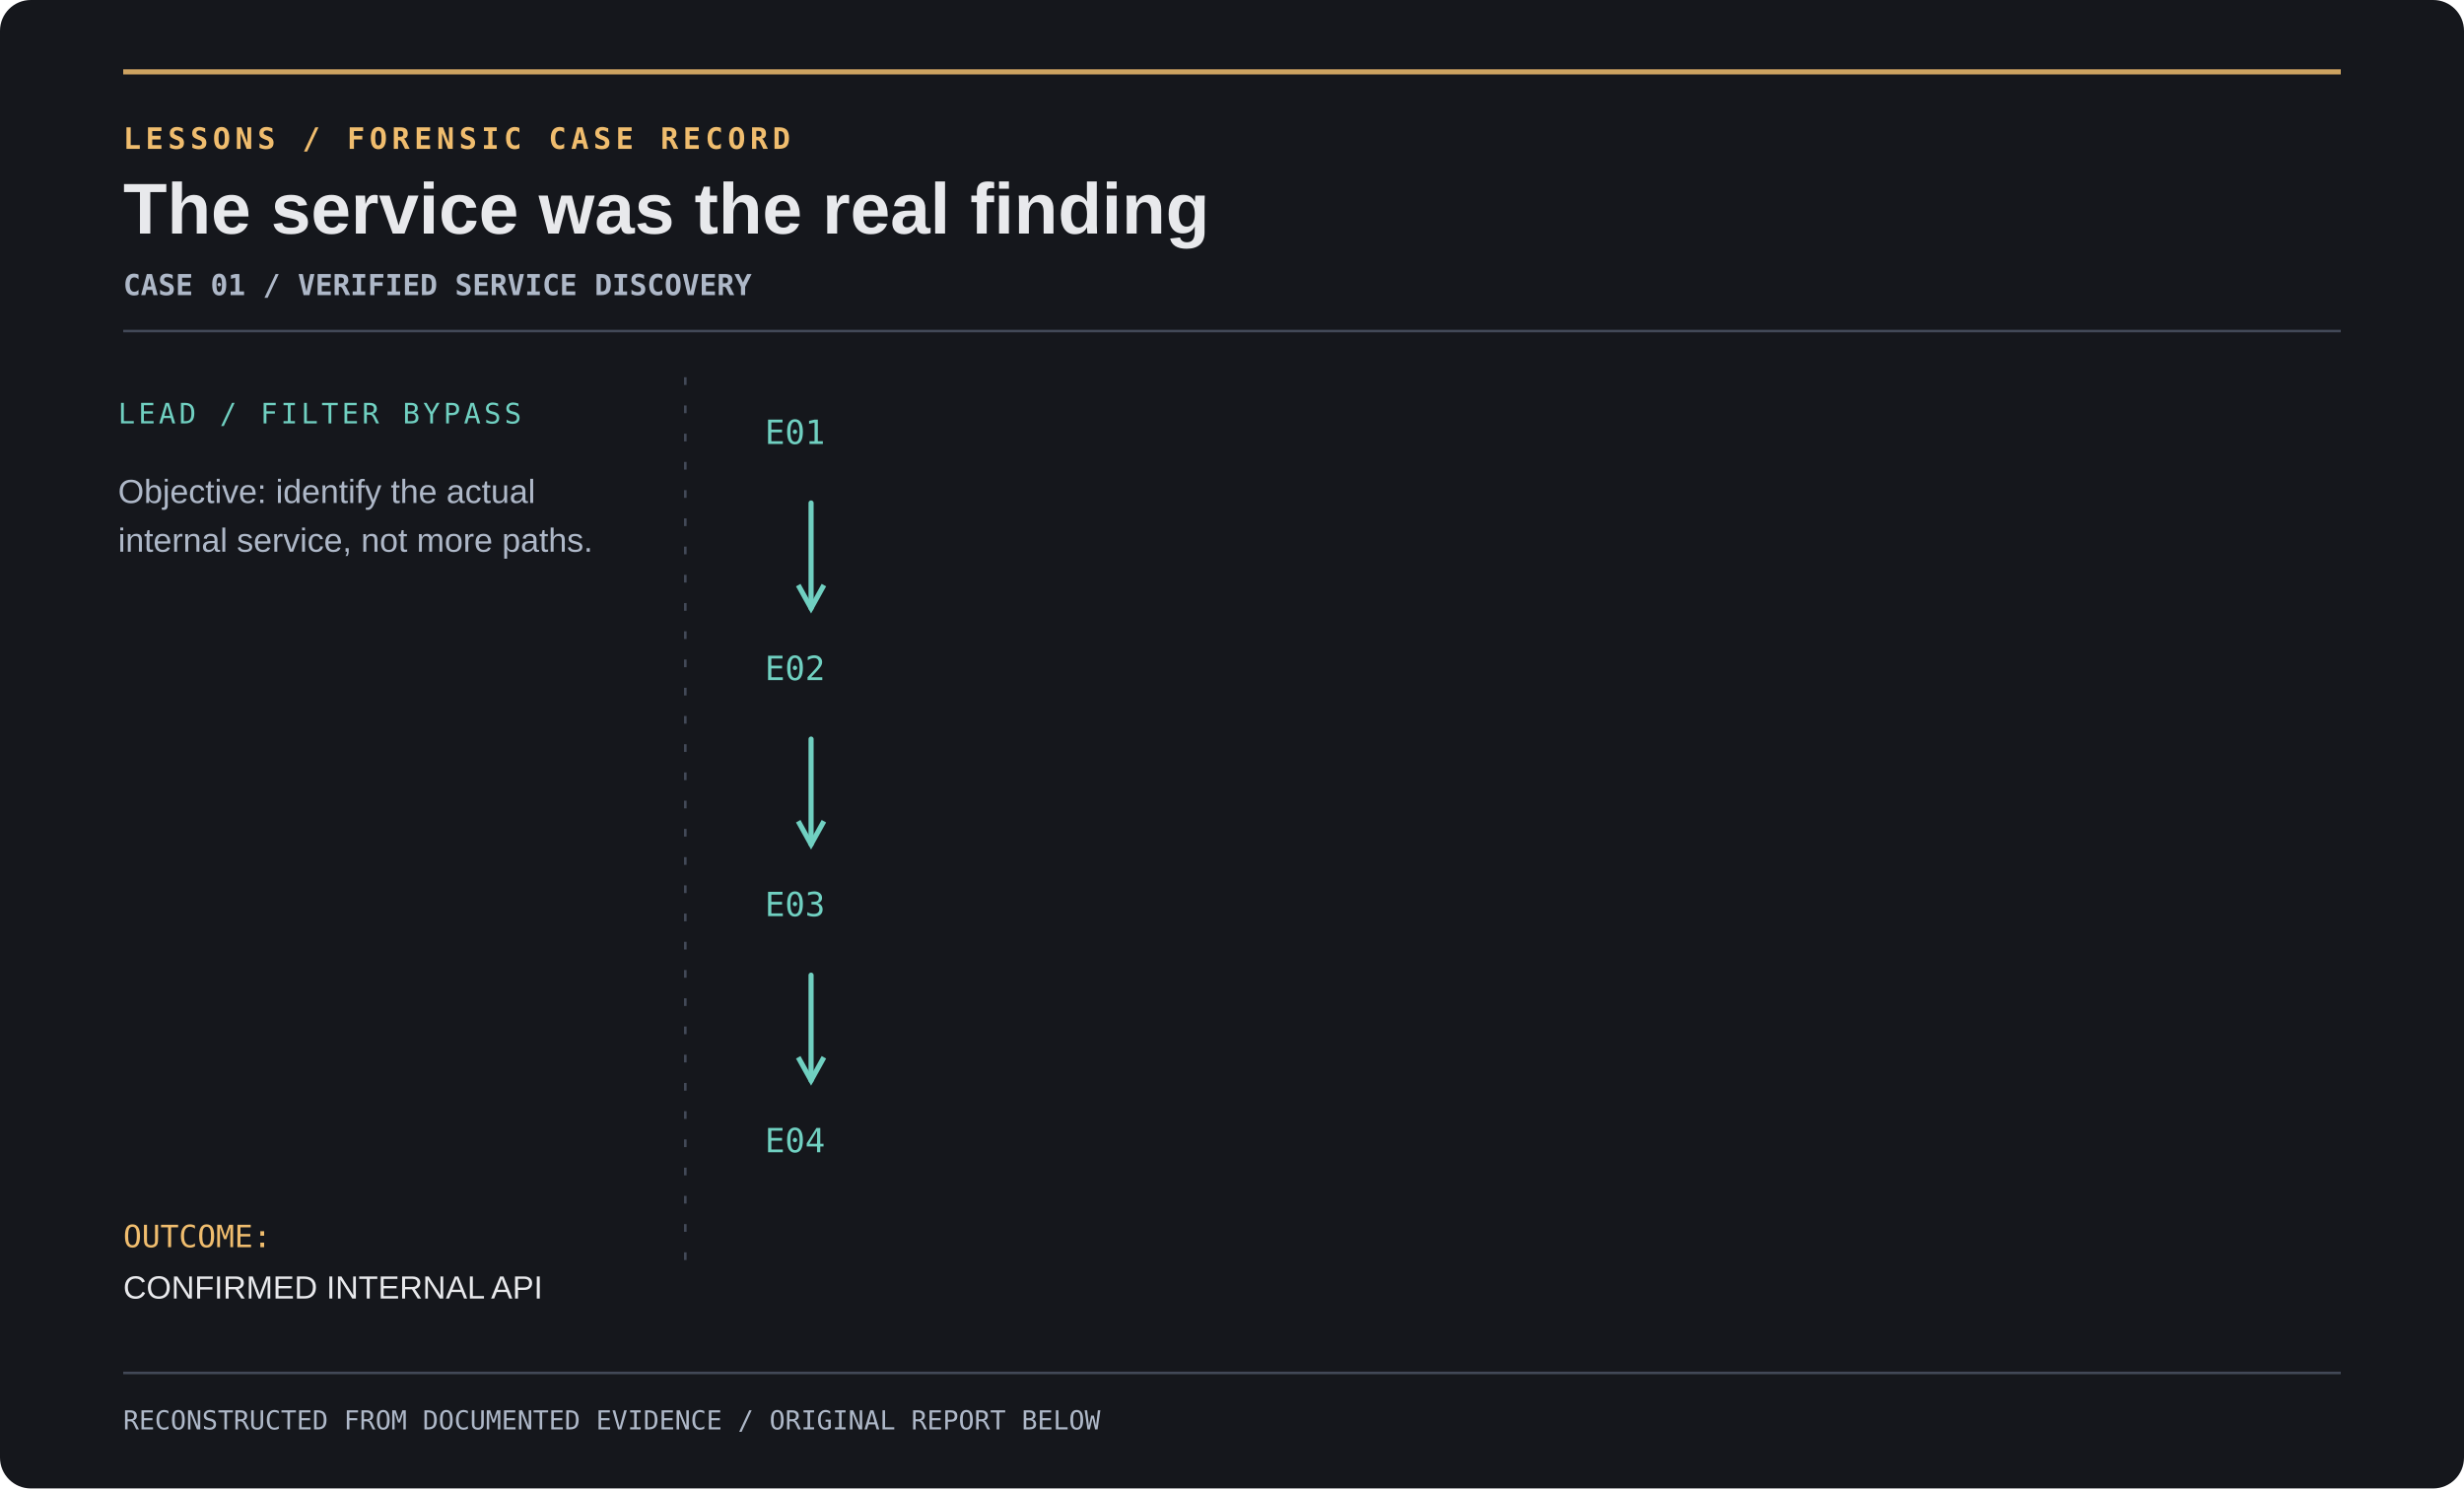
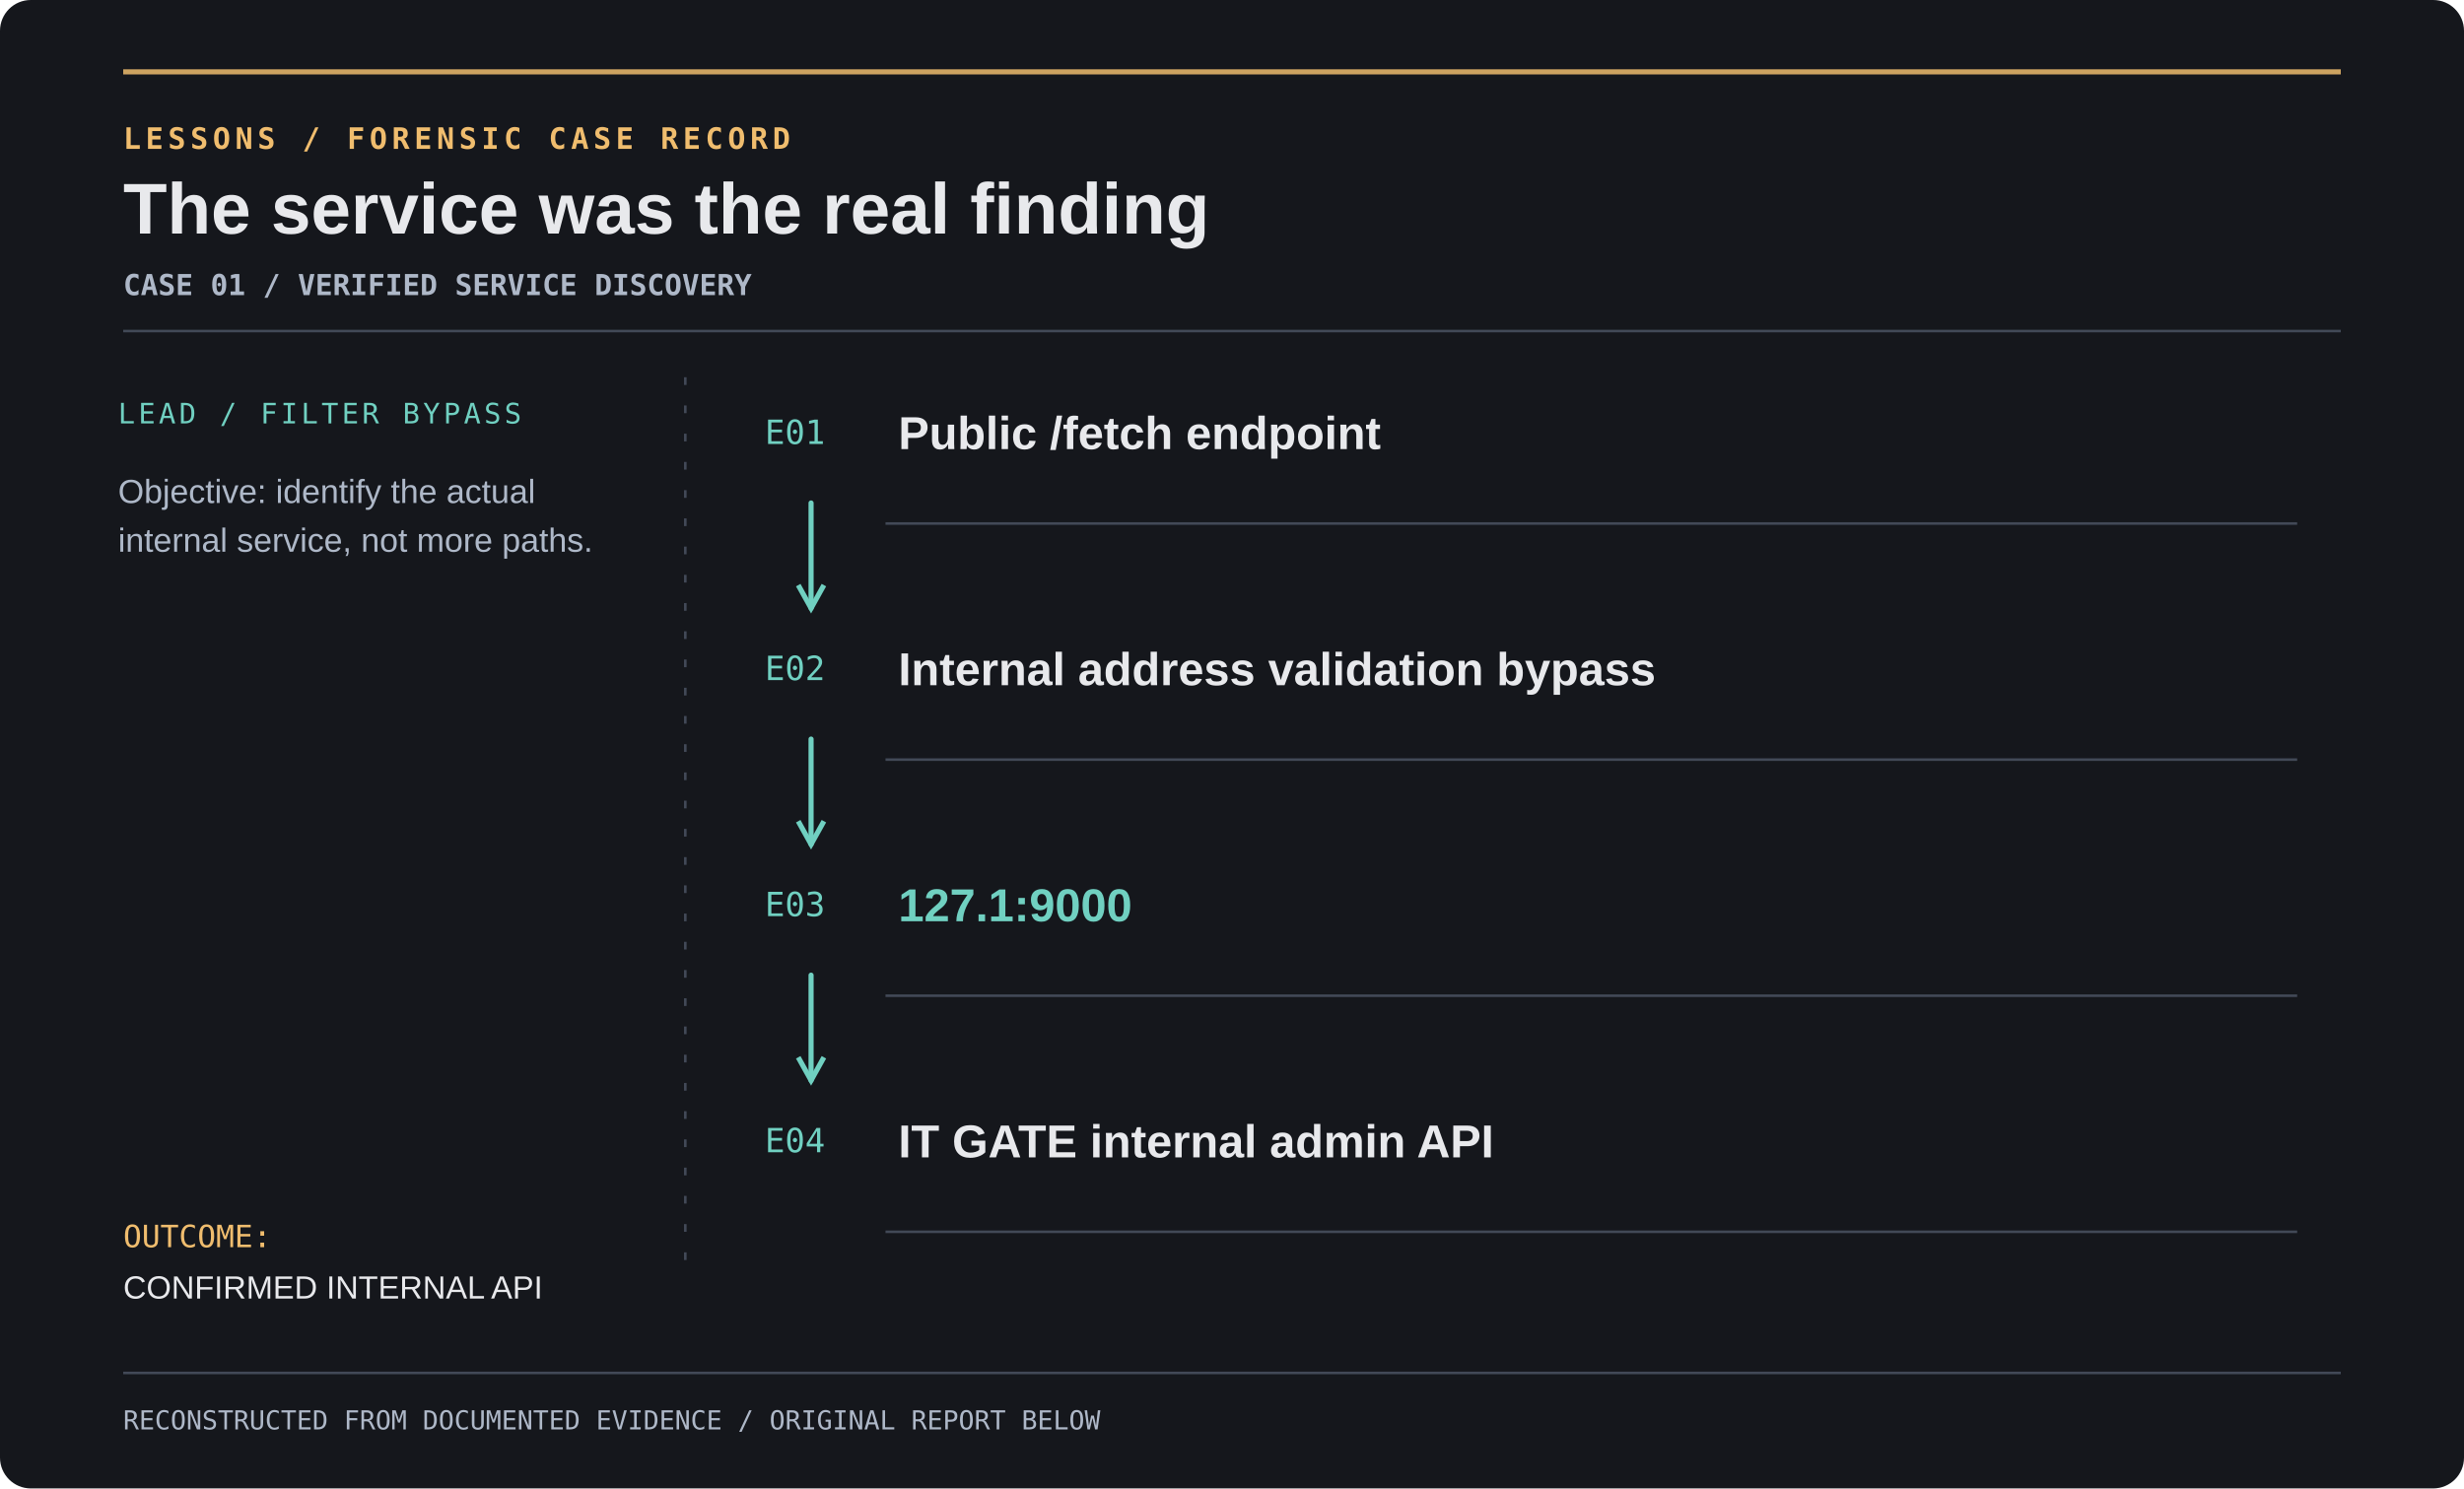
<svg xmlns="http://www.w3.org/2000/svg" width="960" height="580" viewBox="0 0 960 580" data-incident-type="service-evidence" role="img" aria-labelledby="incident-title incident-desc">
  <rect width="960" height="580" rx="12" fill="#15171c" />
  <path d="M48 28H912" stroke="#f0bd6e" stroke-width="2" opacity=".84" />
  <text x="48" y="58" fill="#f0bd6e" font-family="Consolas,monospace" font-size="11.5" font-weight="700" letter-spacing="1.8">LESSONS / FORENSIC CASE RECORD</text>
  <text x="48" y="91" font-family="Arial,Helvetica,sans-serif" font-size="28" font-weight="800" text-anchor="start" fill="#e8e9ec">
    <tspan x="48" dy="0">The service was the real finding</tspan>
  </text>
  <text x="48" y="115" font-family="Consolas,monospace" font-size="11.3" font-weight="700" text-anchor="start" fill="#aeb8c8">
    <tspan x="48" dy="0">CASE 01 / VERIFIED SERVICE DISCOVERY</tspan>
  </text>
  <path d="M48 129H912" stroke="#424957" stroke-width="1" />
  <text x="46" y="165" fill="#70d0c1" font-size="11" letter-spacing="1.3" font-family="Consolas,monospace">LEAD / FILTER BYPASS</text>
  <text x="46" y="196" fill="#aeb8c8" font-size="13" font-family="Arial,Helvetica,sans-serif">Objective: identify the actual</text>
  <text x="46" y="215" fill="#aeb8c8" font-size="13" font-family="Arial,Helvetica,sans-serif">internal service, not more paths.</text>
  <path d="M267 147V499" stroke="#424957" stroke-dasharray="3 8" />
  <g id="lesson-stage-01" aria-label="Public /fetch endpoint">
    <text x="298" y="173" fill="#70d0c1" font-family="Consolas,monospace" font-size="13">E01</text>
+     <text x="350" y="175" font-family="Arial,Helvetica,sans-serif" font-size="18" font-weight="650" fill="#e8e9ec">
+       <tspan x="350" dy="0">Public /fetch endpoint</tspan>
+     </text>
+     <path d="M345 204H895" stroke="#424957" stroke-width="1" />
  </g>
  <path d="M316 196V237" fill="none" stroke="#70d0c1" stroke-width="2" stroke-linecap="round" stroke-linejoin="round" />
  <path d="M311 228L316 237L321 228" fill="none" stroke="#70d0c1" stroke-width="2" />
  <g id="lesson-stage-02" aria-label="Internal address validation bypass">
    <text x="298" y="265" fill="#70d0c1" font-family="Consolas,monospace" font-size="13">E02</text>
+     <text x="350" y="267" font-family="Arial,Helvetica,sans-serif" font-size="18" font-weight="650" fill="#e8e9ec">
+       <tspan x="350" dy="0">Internal address validation bypass</tspan>
+     </text>
+     <path d="M345 296H895" stroke="#424957" stroke-width="1" />
  </g>
  <path d="M316 288V329" fill="none" stroke="#70d0c1" stroke-width="2" stroke-linecap="round" stroke-linejoin="round" />
  <path d="M311 320L316 329L321 320" fill="none" stroke="#70d0c1" stroke-width="2" />
  <g id="lesson-stage-03" aria-label="127.1:9000">
    <text x="298" y="357" fill="#70d0c1" font-family="Consolas,monospace" font-size="13">E03</text>
+     <text x="350" y="359" font-family="Arial,Helvetica,sans-serif" font-size="18" font-weight="650" fill="#70d0c1">
+       <tspan x="350" dy="0">127.1:9000</tspan>
+     </text>
+     <path d="M345 388H895" stroke="#424957" stroke-width="1" />
  </g>
  <path d="M316 380V421" fill="none" stroke="#70d0c1" stroke-width="2" stroke-linecap="round" stroke-linejoin="round" />
  <path d="M311 412L316 421L321 412" fill="none" stroke="#70d0c1" stroke-width="2" />
  <g id="lesson-stage-04" aria-label="IT GATE internal admin API">
    <text x="298" y="449" fill="#70d0c1" font-family="Consolas,monospace" font-size="13">E04</text>
+     <text x="350" y="451" font-family="Arial,Helvetica,sans-serif" font-size="18" font-weight="650" fill="#e8e9ec">
+       <tspan x="350" dy="0">IT GATE internal admin API</tspan>
+     </text>
+     <path d="M345 480H895" stroke="#424957" stroke-width="1" />
  </g>
  <text x="48" y="486" fill="#f0bd6e" font-family="Consolas,monospace" font-size="12">OUTCOME:</text>
  <text x="48" y="506" fill="#e8e9ec" font-family="Arial,Helvetica,sans-serif" font-size="12.5">CONFIRMED INTERNAL API</text>
  <path d="M48 535H912" stroke="#424957" stroke-width="1" />
  <text x="48" y="557" font-family="Consolas,monospace" font-size="10.2" font-weight="500" text-anchor="start" fill="#aeb8c8">
    <tspan x="48" dy="0">RECONSTRUCTED FROM DOCUMENTED EVIDENCE  /  ORIGINAL REPORT BELOW</tspan>
  </text>
</svg>
